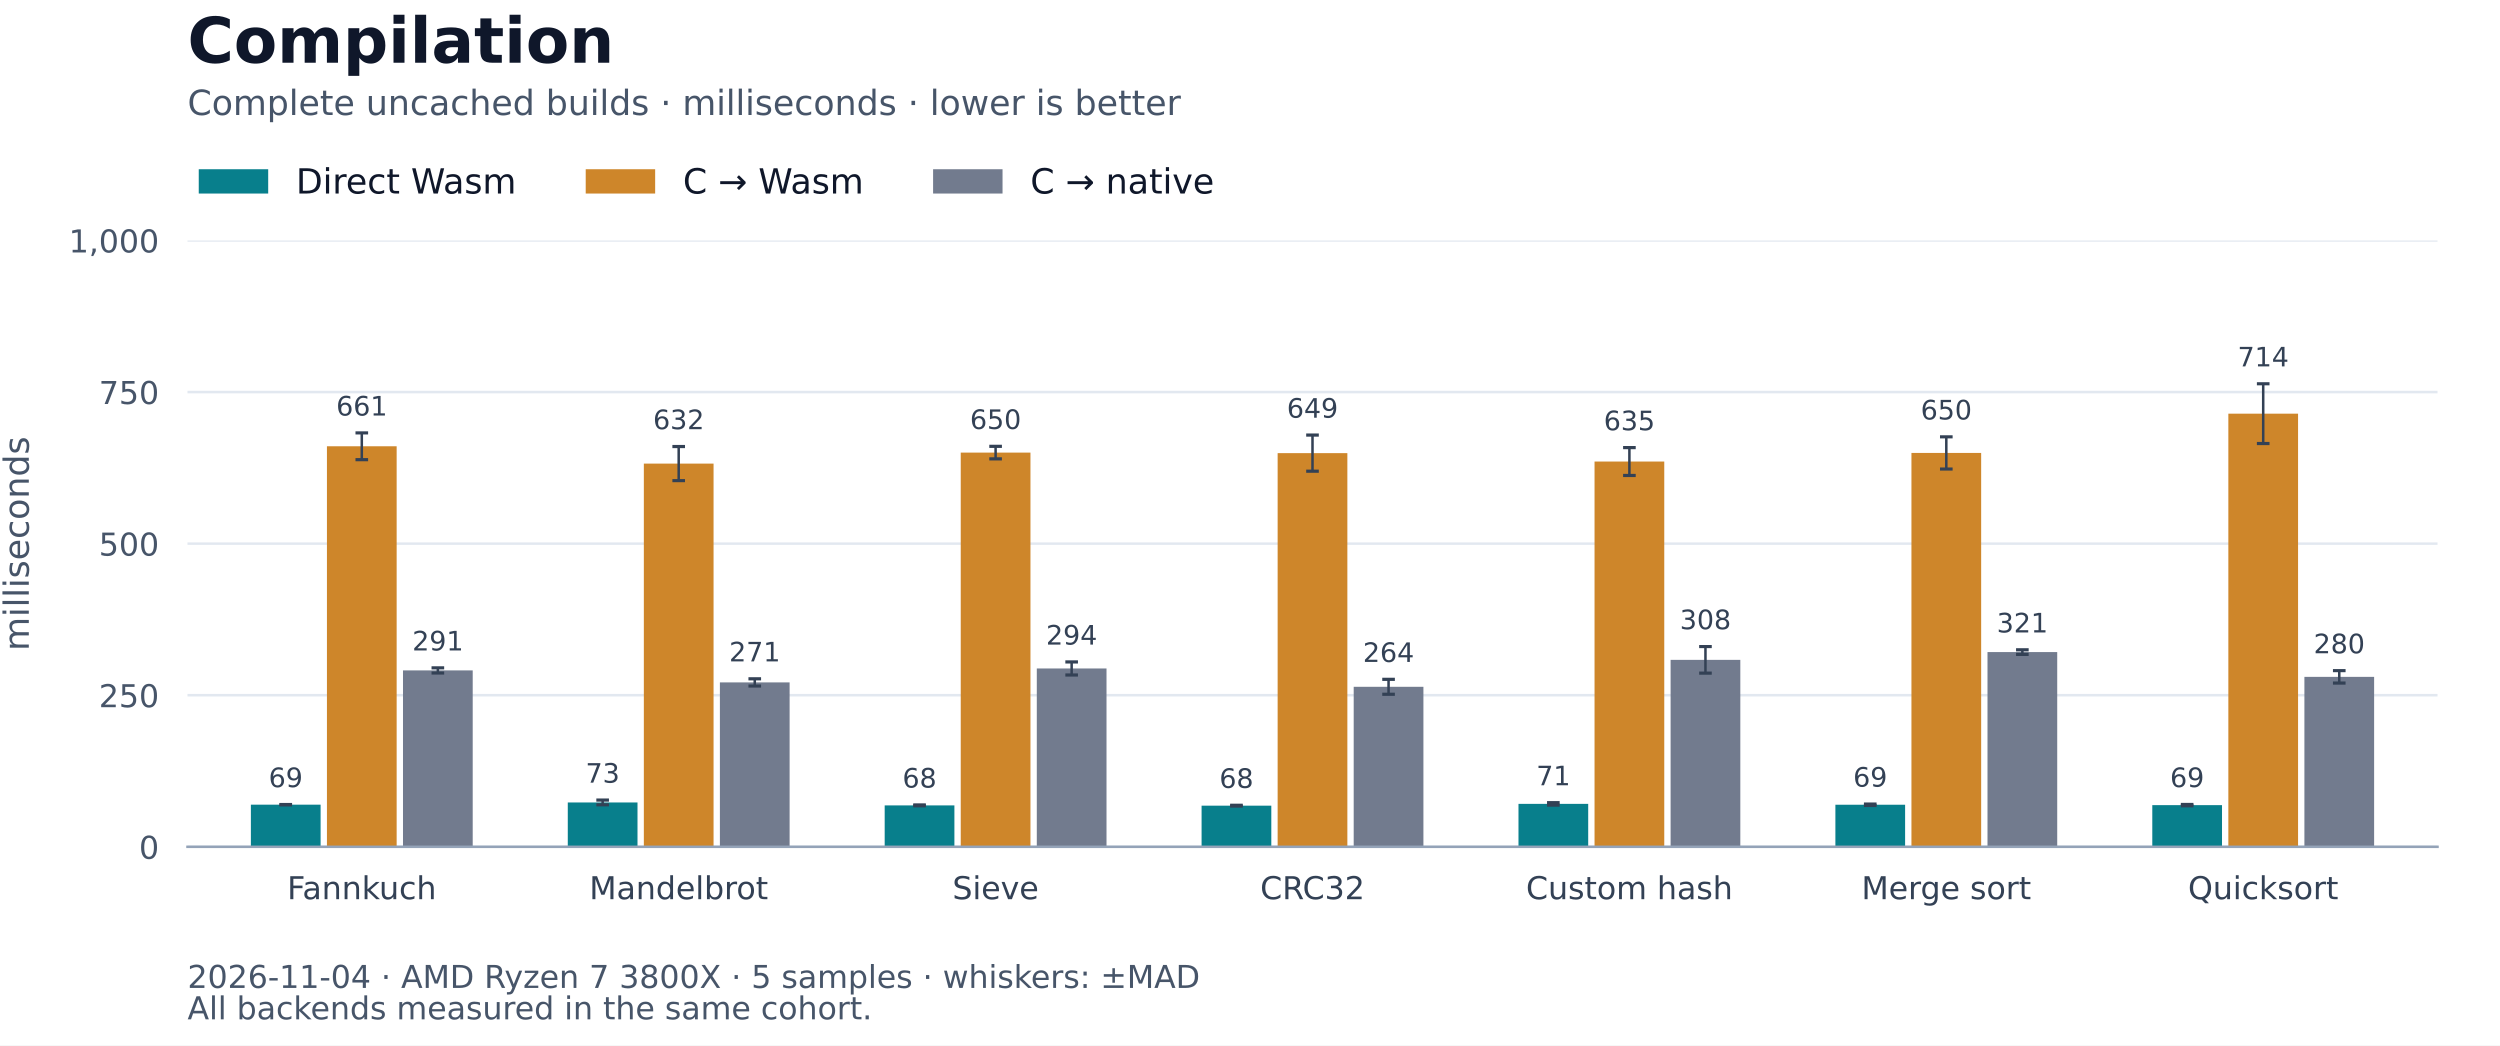
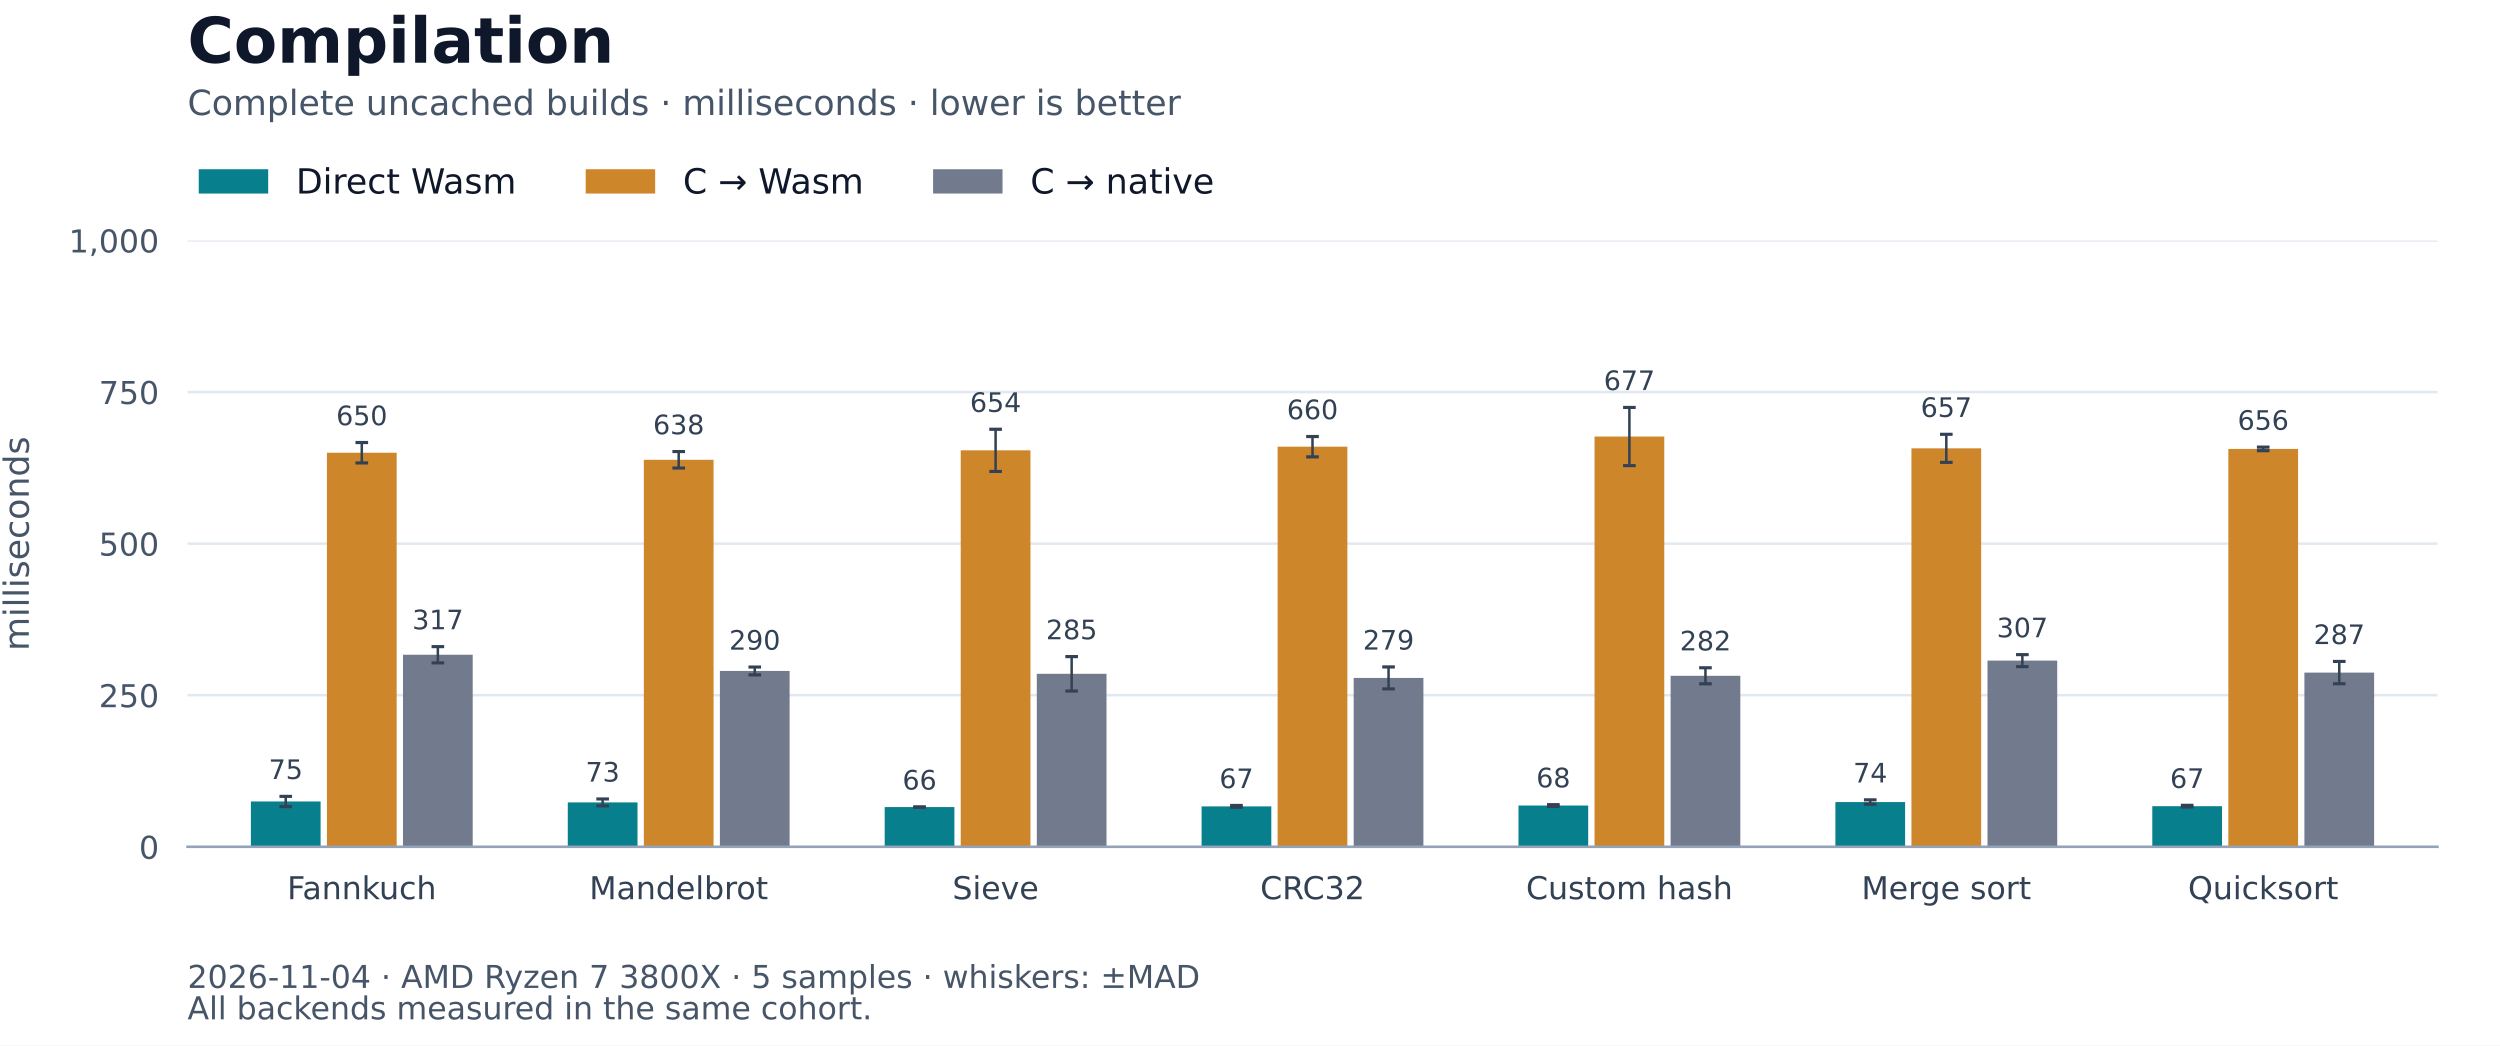
<svg xmlns="http://www.w3.org/2000/svg" xmlns:xlink="http://www.w3.org/1999/xlink" width="792pt" height="331.2pt" viewBox="0 0 792 331.2" version="1.1">
  <defs>
    <style type="text/css">*{stroke-linejoin: round; stroke-linecap: butt}</style>
  </defs>
  <g id="figure_1">
    <g id="patch_1">
      <path d="M 0 331.2 L 792 331.2 L 792 0 L 0 0 z " style="fill: #ffffff" />
    </g>
    <g id="axes_1">
      <g id="patch_2">
        <path d="M 59.4 268.272 L 772.2 268.272 L 772.2 76.176 L 59.4 76.176 z " style="fill: #ffffff" />
      </g>
      <g id="matplotlib.axis_1">
        <g id="xtick_1">
          <g id="line2d_1" />
          <g id="text_1">
            <text style="font-size: 10px; font-family: 'DejaVu Sans'; text-anchor: middle; fill: #334155" x="114.617" y="284.87" transform="rotate(-0 114.6169 284.8704)">Fannkuch</text>
          </g>
        </g>
        <g id="xtick_2">
          <g id="line2d_2" />
          <g id="text_2">
            <text style="font-size: 10px; font-family: 'DejaVu Sans'; text-anchor: middle; fill: #334155" x="215.011" y="284.87" transform="rotate(-0 215.0113 284.8704)">Mandelbrot</text>
          </g>
        </g>
        <g id="xtick_3">
          <g id="line2d_3" />
          <g id="text_3">
            <text style="font-size: 10px; font-family: 'DejaVu Sans'; text-anchor: middle; fill: #334155" x="315.406" y="284.87" transform="rotate(-0 315.4056 284.8704)">Sieve</text>
          </g>
        </g>
        <g id="xtick_4">
          <g id="line2d_4" />
          <g id="text_4">
            <text style="font-size: 10px; font-family: 'DejaVu Sans'; text-anchor: middle; fill: #334155" x="415.8" y="284.87" transform="rotate(-0 415.8 284.8697)">CRC32</text>
          </g>
        </g>
        <g id="xtick_5">
          <g id="line2d_5" />
          <g id="text_5">
            <text style="font-size: 10px; font-family: 'DejaVu Sans'; text-anchor: middle; fill: #334155" x="516.194" y="284.87" transform="rotate(-0 516.1944 284.8704)">Custom hash</text>
          </g>
        </g>
        <g id="xtick_6">
          <g id="line2d_6" />
          <g id="text_6">
            <text style="font-size: 10px; font-family: 'DejaVu Sans'; text-anchor: middle; fill: #334155" x="616.589" y="284.87" transform="rotate(-0 616.5887 284.8697)">Merge sort</text>
          </g>
        </g>
        <g id="xtick_7">
          <g id="line2d_7" />
          <g id="text_7">
            <text style="font-size: 10px; font-family: 'DejaVu Sans'; text-anchor: middle; fill: #334155" x="716.983" y="284.87" transform="rotate(-0 716.9831 284.8704)">Quicksort</text>
          </g>
        </g>
      </g>
      <g id="matplotlib.axis_2">
        <g id="ytick_1">
          <g id="line2d_8">
            <path d="M 59.4 268.272 L 772.2 268.272 " clip-path="url(#pcea0d187e5)" style="fill: none; stroke: #e2e8f0; stroke-width: 0.8; stroke-linecap: square" />
          </g>
          <g id="line2d_9" />
          <g id="text_8">
            <text style="font-size: 10px; font-family: 'DejaVu Sans'; text-anchor: end; fill: #475569" x="50.4" y="272.071" transform="rotate(-0 50.4 272.0708)">0</text>
          </g>
        </g>
        <g id="ytick_2">
          <g id="line2d_10">
            <path d="M 59.4 220.248 L 772.2 220.248 " clip-path="url(#pcea0d187e5)" style="fill: none; stroke: #e2e8f0; stroke-width: 0.8; stroke-linecap: square" />
          </g>
          <g id="line2d_11" />
          <g id="text_9">
            <text style="font-size: 10px; font-family: 'DejaVu Sans'; text-anchor: end; fill: #475569" x="50.4" y="224.047" transform="rotate(-0 50.4 224.0468)">250</text>
          </g>
        </g>
        <g id="ytick_3">
          <g id="line2d_12">
            <path d="M 59.4 172.224 L 772.2 172.224 " clip-path="url(#pcea0d187e5)" style="fill: none; stroke: #e2e8f0; stroke-width: 0.8; stroke-linecap: square" />
          </g>
          <g id="line2d_13" />
          <g id="text_10">
            <text style="font-size: 10px; font-family: 'DejaVu Sans'; text-anchor: end; fill: #475569" x="50.4" y="176.023" transform="rotate(-0 50.4 176.0228)">500</text>
          </g>
        </g>
        <g id="ytick_4">
          <g id="line2d_14">
            <path d="M 59.4 124.2 L 772.2 124.2 " clip-path="url(#pcea0d187e5)" style="fill: none; stroke: #e2e8f0; stroke-width: 0.8; stroke-linecap: square" />
          </g>
          <g id="line2d_15" />
          <g id="text_11">
            <text style="font-size: 10px; font-family: 'DejaVu Sans'; text-anchor: end; fill: #475569" x="50.4" y="127.999" transform="rotate(-0 50.4 127.9988)">750</text>
          </g>
        </g>
        <g id="ytick_5">
          <g id="line2d_16">
            <path d="M 59.4 76.176 L 772.2 76.176 " clip-path="url(#pcea0d187e5)" style="fill: none; stroke: #e2e8f0; stroke-width: 0.8; stroke-linecap: square" />
          </g>
          <g id="line2d_17" />
          <g id="text_12">
            <text style="font-size: 10px; font-family: 'DejaVu Sans'; text-anchor: end; fill: #475569" x="50.4" y="79.975" transform="rotate(-0 50.4 79.97483)">1,000</text>
          </g>
        </g>
        <g id="text_13">
          <text style="font-size: 11px; font-family: 'DejaVu Sans'; text-anchor: middle; fill: #475569" x="9.129" y="172.224" transform="rotate(-90 9.129297 172.224)">milliseconds</text>
        </g>
      </g>
      <g id="patch_3">
-         <path d="M 79.479 268.272 L 101.566 268.272 L 101.566 254.924 L 79.479 254.924 z " clip-path="url(#pcea0d187e5)" style="fill: #087f8c" />
+         <path d="M 79.479 268.272 L 101.566 268.272 L 101.566 253.91 L 79.479 253.91 z " clip-path="url(#pcea0d187e5)" style="fill: #087f8c" />
      </g>
      <g id="patch_4">
-         <path d="M 179.873 268.272 L 201.96 268.272 L 201.96 254.216 L 179.873 254.216 z " clip-path="url(#pcea0d187e5)" style="fill: #087f8c" />
+         <path d="M 179.873 268.272 L 201.96 268.272 L 201.96 254.21 L 179.873 254.21 z " clip-path="url(#pcea0d187e5)" style="fill: #087f8c" />
      </g>
      <g id="patch_5">
-         <path d="M 280.268 268.272 L 302.354 268.272 L 302.354 255.143 L 280.268 255.143 z " clip-path="url(#pcea0d187e5)" style="fill: #087f8c" />
+         <path d="M 280.268 268.272 L 302.354 268.272 L 302.354 255.68 L 280.268 255.68 z " clip-path="url(#pcea0d187e5)" style="fill: #087f8c" />
      </g>
      <g id="patch_6">
-         <path d="M 380.662 268.272 L 402.749 268.272 L 402.749 255.237 L 380.662 255.237 z " clip-path="url(#pcea0d187e5)" style="fill: #087f8c" />
+         <path d="M 380.662 268.272 L 402.749 268.272 L 402.749 255.457 L 380.662 255.457 z " clip-path="url(#pcea0d187e5)" style="fill: #087f8c" />
      </g>
      <g id="patch_7">
-         <path d="M 481.056 268.272 L 503.143 268.272 L 503.143 254.675 L 481.056 254.675 z " clip-path="url(#pcea0d187e5)" style="fill: #087f8c" />
+         <path d="M 481.056 268.272 L 503.143 268.272 L 503.143 255.202 L 481.056 255.202 z " clip-path="url(#pcea0d187e5)" style="fill: #087f8c" />
      </g>
      <g id="patch_8">
-         <path d="M 581.451 268.272 L 603.537 268.272 L 603.537 254.949 L 581.451 254.949 z " clip-path="url(#pcea0d187e5)" style="fill: #087f8c" />
+         <path d="M 581.451 268.272 L 603.537 268.272 L 603.537 254.097 L 581.451 254.097 z " clip-path="url(#pcea0d187e5)" style="fill: #087f8c" />
      </g>
      <g id="patch_9">
-         <path d="M 681.845 268.272 L 703.932 268.272 L 703.932 255.07 L 681.845 255.07 z " clip-path="url(#pcea0d187e5)" style="fill: #087f8c" />
+         <path d="M 681.845 268.272 L 703.932 268.272 L 703.932 255.395 L 681.845 255.395 z " clip-path="url(#pcea0d187e5)" style="fill: #087f8c" />
      </g>
      <g id="patch_10">
-         <path d="M 103.574 268.272 L 125.66 268.272 L 125.66 141.382 L 103.574 141.382 z " clip-path="url(#pcea0d187e5)" style="fill: #ce862a" />
+         <path d="M 103.574 268.272 L 125.66 268.272 L 125.66 143.429 L 103.574 143.429 z " clip-path="url(#pcea0d187e5)" style="fill: #ce862a" />
      </g>
      <g id="patch_11">
-         <path d="M 203.968 268.272 L 226.055 268.272 L 226.055 146.862 L 203.968 146.862 z " clip-path="url(#pcea0d187e5)" style="fill: #ce862a" />
+         <path d="M 203.968 268.272 L 226.055 268.272 L 226.055 145.669 L 203.968 145.669 z " clip-path="url(#pcea0d187e5)" style="fill: #ce862a" />
      </g>
      <g id="patch_12">
-         <path d="M 304.362 268.272 L 326.449 268.272 L 326.449 143.386 L 304.362 143.386 z " clip-path="url(#pcea0d187e5)" style="fill: #ce862a" />
+         <path d="M 304.362 268.272 L 326.449 268.272 L 326.449 142.673 L 304.362 142.673 z " clip-path="url(#pcea0d187e5)" style="fill: #ce862a" />
      </g>
      <g id="patch_13">
-         <path d="M 404.757 268.272 L 426.843 268.272 L 426.843 143.551 L 404.757 143.551 z " clip-path="url(#pcea0d187e5)" style="fill: #ce862a" />
+         <path d="M 404.757 268.272 L 426.843 268.272 L 426.843 141.512 L 404.757 141.512 z " clip-path="url(#pcea0d187e5)" style="fill: #ce862a" />
      </g>
      <g id="patch_14">
-         <path d="M 505.151 268.272 L 527.238 268.272 L 527.238 146.211 L 505.151 146.211 z " clip-path="url(#pcea0d187e5)" style="fill: #ce862a" />
+         <path d="M 505.151 268.272 L 527.238 268.272 L 527.238 138.294 L 505.151 138.294 z " clip-path="url(#pcea0d187e5)" style="fill: #ce862a" />
      </g>
      <g id="patch_15">
-         <path d="M 605.545 268.272 L 627.632 268.272 L 627.632 143.485 L 605.545 143.485 z " clip-path="url(#pcea0d187e5)" style="fill: #ce862a" />
+         <path d="M 605.545 268.272 L 627.632 268.272 L 627.632 142.034 L 605.545 142.034 z " clip-path="url(#pcea0d187e5)" style="fill: #ce862a" />
      </g>
      <g id="patch_16">
-         <path d="M 705.94 268.272 L 728.026 268.272 L 728.026 131.048 L 705.94 131.048 z " clip-path="url(#pcea0d187e5)" style="fill: #ce862a" />
+         <path d="M 705.94 268.272 L 728.026 268.272 L 728.026 142.219 L 705.94 142.219 z " clip-path="url(#pcea0d187e5)" style="fill: #ce862a" />
      </g>
      <g id="patch_17">
-         <path d="M 127.668 268.272 L 149.755 268.272 L 149.755 212.392 L 127.668 212.392 z " clip-path="url(#pcea0d187e5)" style="fill: #727b8e" />
+         <path d="M 127.668 268.272 L 149.755 268.272 L 149.755 207.426 L 127.668 207.426 z " clip-path="url(#pcea0d187e5)" style="fill: #727b8e" />
      </g>
      <g id="patch_18">
-         <path d="M 228.063 268.272 L 250.149 268.272 L 250.149 216.189 L 228.063 216.189 z " clip-path="url(#pcea0d187e5)" style="fill: #727b8e" />
+         <path d="M 228.063 268.272 L 250.149 268.272 L 250.149 212.557 L 228.063 212.557 z " clip-path="url(#pcea0d187e5)" style="fill: #727b8e" />
      </g>
      <g id="patch_19">
-         <path d="M 328.457 268.272 L 350.544 268.272 L 350.544 211.77 L 328.457 211.77 z " clip-path="url(#pcea0d187e5)" style="fill: #727b8e" />
+         <path d="M 328.457 268.272 L 350.544 268.272 L 350.544 213.469 L 328.457 213.469 z " clip-path="url(#pcea0d187e5)" style="fill: #727b8e" />
      </g>
      <g id="patch_20">
-         <path d="M 428.851 268.272 L 450.938 268.272 L 450.938 217.576 L 428.851 217.576 z " clip-path="url(#pcea0d187e5)" style="fill: #727b8e" />
+         <path d="M 428.851 268.272 L 450.938 268.272 L 450.938 214.762 L 428.851 214.762 z " clip-path="url(#pcea0d187e5)" style="fill: #727b8e" />
      </g>
      <g id="patch_21">
-         <path d="M 529.246 268.272 L 551.332 268.272 L 551.332 209.041 L 529.246 209.041 z " clip-path="url(#pcea0d187e5)" style="fill: #727b8e" />
+         <path d="M 529.246 268.272 L 551.332 268.272 L 551.332 214.086 L 529.246 214.086 z " clip-path="url(#pcea0d187e5)" style="fill: #727b8e" />
      </g>
      <g id="patch_22">
-         <path d="M 629.64 268.272 L 651.727 268.272 L 651.727 206.585 L 629.64 206.585 z " clip-path="url(#pcea0d187e5)" style="fill: #727b8e" />
+         <path d="M 629.64 268.272 L 651.727 268.272 L 651.727 209.287 L 629.64 209.287 z " clip-path="url(#pcea0d187e5)" style="fill: #727b8e" />
      </g>
      <g id="patch_23">
-         <path d="M 730.034 268.272 L 752.121 268.272 L 752.121 214.428 L 730.034 214.428 z " clip-path="url(#pcea0d187e5)" style="fill: #727b8e" />
+         <path d="M 730.034 268.272 L 752.121 268.272 L 752.121 213.075 L 730.034 213.075 z " clip-path="url(#pcea0d187e5)" style="fill: #727b8e" />
      </g>
      <g id="LineCollection_1">
-         <path d="M 90.522 254.986 L 90.522 254.861 " clip-path="url(#pcea0d187e5)" style="fill: none; stroke: #334155; stroke-width: 0.8" />
-         <path d="M 190.917 254.975 L 190.917 253.458 " clip-path="url(#pcea0d187e5)" style="fill: none; stroke: #334155; stroke-width: 0.8" />
-         <path d="M 291.311 255.283 L 291.311 255.003 " clip-path="url(#pcea0d187e5)" style="fill: none; stroke: #334155; stroke-width: 0.8" />
-         <path d="M 391.705 255.372 L 391.705 255.103 " clip-path="url(#pcea0d187e5)" style="fill: none; stroke: #334155; stroke-width: 0.8" />
-         <path d="M 492.1 255.071 L 492.1 254.28 " clip-path="url(#pcea0d187e5)" style="fill: none; stroke: #334155; stroke-width: 0.8" />
-         <path d="M 592.494 255.185 L 592.494 254.712 " clip-path="url(#pcea0d187e5)" style="fill: none; stroke: #334155; stroke-width: 0.8" />
-         <path d="M 692.888 255.293 L 692.888 254.847 " clip-path="url(#pcea0d187e5)" style="fill: none; stroke: #334155; stroke-width: 0.8" />
+         <path d="M 90.522 255.534 L 90.522 252.286 " clip-path="url(#pcea0d187e5)" style="fill: none; stroke: #334155; stroke-width: 0.8" />
+         <path d="M 190.917 255.314 L 190.917 253.107 " clip-path="url(#pcea0d187e5)" style="fill: none; stroke: #334155; stroke-width: 0.8" />
+         <path d="M 291.311 255.731 L 291.311 255.629 " clip-path="url(#pcea0d187e5)" style="fill: none; stroke: #334155; stroke-width: 0.8" />
+         <path d="M 391.705 255.751 L 391.705 255.162 " clip-path="url(#pcea0d187e5)" style="fill: none; stroke: #334155; stroke-width: 0.8" />
+         <path d="M 492.1 255.487 L 492.1 254.918 " clip-path="url(#pcea0d187e5)" style="fill: none; stroke: #334155; stroke-width: 0.8" />
+         <path d="M 592.494 254.808 L 592.494 253.385 " clip-path="url(#pcea0d187e5)" style="fill: none; stroke: #334155; stroke-width: 0.8" />
+         <path d="M 692.888 255.673 L 692.888 255.116 " clip-path="url(#pcea0d187e5)" style="fill: none; stroke: #334155; stroke-width: 0.8" />
      </g>
      <g id="line2d_18">
        <defs>
          <path id="m9f9b9ee627" d="M 2 0 L -2 -0 " style="stroke: #334155" />
        </defs>
        <g clip-path="url(#pcea0d187e5)">
-           <use xlink:href="#m9f9b9ee627" x="90.522" y="254.986" style="fill: #1f77b4; stroke: #334155" />
-           <use xlink:href="#m9f9b9ee627" x="190.917" y="254.975" style="fill: #1f77b4; stroke: #334155" />
-           <use xlink:href="#m9f9b9ee627" x="291.311" y="255.283" style="fill: #1f77b4; stroke: #334155" />
-           <use xlink:href="#m9f9b9ee627" x="391.705" y="255.372" style="fill: #1f77b4; stroke: #334155" />
-           <use xlink:href="#m9f9b9ee627" x="492.1" y="255.071" style="fill: #1f77b4; stroke: #334155" />
-           <use xlink:href="#m9f9b9ee627" x="592.494" y="255.185" style="fill: #1f77b4; stroke: #334155" />
-           <use xlink:href="#m9f9b9ee627" x="692.888" y="255.293" style="fill: #1f77b4; stroke: #334155" />
+           <use xlink:href="#m9f9b9ee627" x="90.522" y="255.534" style="fill: #1f77b4; stroke: #334155" />
+           <use xlink:href="#m9f9b9ee627" x="190.917" y="255.314" style="fill: #1f77b4; stroke: #334155" />
+           <use xlink:href="#m9f9b9ee627" x="291.311" y="255.731" style="fill: #1f77b4; stroke: #334155" />
+           <use xlink:href="#m9f9b9ee627" x="391.705" y="255.751" style="fill: #1f77b4; stroke: #334155" />
+           <use xlink:href="#m9f9b9ee627" x="492.1" y="255.487" style="fill: #1f77b4; stroke: #334155" />
+           <use xlink:href="#m9f9b9ee627" x="592.494" y="254.808" style="fill: #1f77b4; stroke: #334155" />
+           <use xlink:href="#m9f9b9ee627" x="692.888" y="255.673" style="fill: #1f77b4; stroke: #334155" />
        </g>
      </g>
      <g id="line2d_19">
        <g clip-path="url(#pcea0d187e5)">
-           <use xlink:href="#m9f9b9ee627" x="90.522" y="254.861" style="fill: #1f77b4; stroke: #334155" />
-           <use xlink:href="#m9f9b9ee627" x="190.917" y="253.458" style="fill: #1f77b4; stroke: #334155" />
-           <use xlink:href="#m9f9b9ee627" x="291.311" y="255.003" style="fill: #1f77b4; stroke: #334155" />
-           <use xlink:href="#m9f9b9ee627" x="391.705" y="255.103" style="fill: #1f77b4; stroke: #334155" />
-           <use xlink:href="#m9f9b9ee627" x="492.1" y="254.28" style="fill: #1f77b4; stroke: #334155" />
-           <use xlink:href="#m9f9b9ee627" x="592.494" y="254.712" style="fill: #1f77b4; stroke: #334155" />
-           <use xlink:href="#m9f9b9ee627" x="692.888" y="254.847" style="fill: #1f77b4; stroke: #334155" />
+           <use xlink:href="#m9f9b9ee627" x="90.522" y="252.286" style="fill: #1f77b4; stroke: #334155" />
+           <use xlink:href="#m9f9b9ee627" x="190.917" y="253.107" style="fill: #1f77b4; stroke: #334155" />
+           <use xlink:href="#m9f9b9ee627" x="291.311" y="255.629" style="fill: #1f77b4; stroke: #334155" />
+           <use xlink:href="#m9f9b9ee627" x="391.705" y="255.162" style="fill: #1f77b4; stroke: #334155" />
+           <use xlink:href="#m9f9b9ee627" x="492.1" y="254.918" style="fill: #1f77b4; stroke: #334155" />
+           <use xlink:href="#m9f9b9ee627" x="592.494" y="253.385" style="fill: #1f77b4; stroke: #334155" />
+           <use xlink:href="#m9f9b9ee627" x="692.888" y="255.116" style="fill: #1f77b4; stroke: #334155" />
        </g>
      </g>
      <g id="LineCollection_2">
-         <path d="M 114.617 145.624 L 114.617 137.14 " clip-path="url(#pcea0d187e5)" style="fill: none; stroke: #334155; stroke-width: 0.8" />
-         <path d="M 215.011 152.264 L 215.011 141.46 " clip-path="url(#pcea0d187e5)" style="fill: none; stroke: #334155; stroke-width: 0.8" />
-         <path d="M 315.406 145.371 L 315.406 141.402 " clip-path="url(#pcea0d187e5)" style="fill: none; stroke: #334155; stroke-width: 0.8" />
-         <path d="M 415.8 149.276 L 415.8 137.826 " clip-path="url(#pcea0d187e5)" style="fill: none; stroke: #334155; stroke-width: 0.8" />
-         <path d="M 516.194 150.626 L 516.194 141.796 " clip-path="url(#pcea0d187e5)" style="fill: none; stroke: #334155; stroke-width: 0.8" />
-         <path d="M 616.589 148.586 L 616.589 138.383 " clip-path="url(#pcea0d187e5)" style="fill: none; stroke: #334155; stroke-width: 0.8" />
-         <path d="M 716.983 140.512 L 716.983 121.583 " clip-path="url(#pcea0d187e5)" style="fill: none; stroke: #334155; stroke-width: 0.8" />
+         <path d="M 114.617 146.66 L 114.617 140.198 " clip-path="url(#pcea0d187e5)" style="fill: none; stroke: #334155; stroke-width: 0.8" />
+         <path d="M 215.011 148.274 L 215.011 143.063 " clip-path="url(#pcea0d187e5)" style="fill: none; stroke: #334155; stroke-width: 0.8" />
+         <path d="M 315.406 149.354 L 315.406 135.992 " clip-path="url(#pcea0d187e5)" style="fill: none; stroke: #334155; stroke-width: 0.8" />
+         <path d="M 415.8 144.734 L 415.8 138.291 " clip-path="url(#pcea0d187e5)" style="fill: none; stroke: #334155; stroke-width: 0.8" />
+         <path d="M 516.194 147.516 L 516.194 129.071 " clip-path="url(#pcea0d187e5)" style="fill: none; stroke: #334155; stroke-width: 0.8" />
+         <path d="M 616.589 146.484 L 616.589 137.584 " clip-path="url(#pcea0d187e5)" style="fill: none; stroke: #334155; stroke-width: 0.8" />
+         <path d="M 716.983 142.784 L 716.983 141.654 " clip-path="url(#pcea0d187e5)" style="fill: none; stroke: #334155; stroke-width: 0.8" />
      </g>
      <g id="line2d_20">
        <g clip-path="url(#pcea0d187e5)">
-           <use xlink:href="#m9f9b9ee627" x="114.617" y="145.624" style="fill: #1f77b4; stroke: #334155" />
-           <use xlink:href="#m9f9b9ee627" x="215.011" y="152.264" style="fill: #1f77b4; stroke: #334155" />
-           <use xlink:href="#m9f9b9ee627" x="315.406" y="145.371" style="fill: #1f77b4; stroke: #334155" />
-           <use xlink:href="#m9f9b9ee627" x="415.8" y="149.276" style="fill: #1f77b4; stroke: #334155" />
-           <use xlink:href="#m9f9b9ee627" x="516.194" y="150.626" style="fill: #1f77b4; stroke: #334155" />
-           <use xlink:href="#m9f9b9ee627" x="616.589" y="148.586" style="fill: #1f77b4; stroke: #334155" />
-           <use xlink:href="#m9f9b9ee627" x="716.983" y="140.512" style="fill: #1f77b4; stroke: #334155" />
+           <use xlink:href="#m9f9b9ee627" x="114.617" y="146.66" style="fill: #1f77b4; stroke: #334155" />
+           <use xlink:href="#m9f9b9ee627" x="215.011" y="148.274" style="fill: #1f77b4; stroke: #334155" />
+           <use xlink:href="#m9f9b9ee627" x="315.406" y="149.354" style="fill: #1f77b4; stroke: #334155" />
+           <use xlink:href="#m9f9b9ee627" x="415.8" y="144.734" style="fill: #1f77b4; stroke: #334155" />
+           <use xlink:href="#m9f9b9ee627" x="516.194" y="147.516" style="fill: #1f77b4; stroke: #334155" />
+           <use xlink:href="#m9f9b9ee627" x="616.589" y="146.484" style="fill: #1f77b4; stroke: #334155" />
+           <use xlink:href="#m9f9b9ee627" x="716.983" y="142.784" style="fill: #1f77b4; stroke: #334155" />
        </g>
      </g>
      <g id="line2d_21">
        <g clip-path="url(#pcea0d187e5)">
-           <use xlink:href="#m9f9b9ee627" x="114.617" y="137.14" style="fill: #1f77b4; stroke: #334155" />
-           <use xlink:href="#m9f9b9ee627" x="215.011" y="141.46" style="fill: #1f77b4; stroke: #334155" />
-           <use xlink:href="#m9f9b9ee627" x="315.406" y="141.402" style="fill: #1f77b4; stroke: #334155" />
-           <use xlink:href="#m9f9b9ee627" x="415.8" y="137.826" style="fill: #1f77b4; stroke: #334155" />
-           <use xlink:href="#m9f9b9ee627" x="516.194" y="141.796" style="fill: #1f77b4; stroke: #334155" />
-           <use xlink:href="#m9f9b9ee627" x="616.589" y="138.383" style="fill: #1f77b4; stroke: #334155" />
-           <use xlink:href="#m9f9b9ee627" x="716.983" y="121.583" style="fill: #1f77b4; stroke: #334155" />
+           <use xlink:href="#m9f9b9ee627" x="114.617" y="140.198" style="fill: #1f77b4; stroke: #334155" />
+           <use xlink:href="#m9f9b9ee627" x="215.011" y="143.063" style="fill: #1f77b4; stroke: #334155" />
+           <use xlink:href="#m9f9b9ee627" x="315.406" y="135.992" style="fill: #1f77b4; stroke: #334155" />
+           <use xlink:href="#m9f9b9ee627" x="415.8" y="138.291" style="fill: #1f77b4; stroke: #334155" />
+           <use xlink:href="#m9f9b9ee627" x="516.194" y="129.071" style="fill: #1f77b4; stroke: #334155" />
+           <use xlink:href="#m9f9b9ee627" x="616.589" y="137.584" style="fill: #1f77b4; stroke: #334155" />
+           <use xlink:href="#m9f9b9ee627" x="716.983" y="141.654" style="fill: #1f77b4; stroke: #334155" />
        </g>
      </g>
      <g id="LineCollection_3">
-         <path d="M 138.712 213.216 L 138.712 211.567 " clip-path="url(#pcea0d187e5)" style="fill: none; stroke: #334155; stroke-width: 0.8" />
-         <path d="M 239.106 217.338 L 239.106 215.04 " clip-path="url(#pcea0d187e5)" style="fill: none; stroke: #334155; stroke-width: 0.8" />
-         <path d="M 339.5 213.837 L 339.5 209.703 " clip-path="url(#pcea0d187e5)" style="fill: none; stroke: #334155; stroke-width: 0.8" />
-         <path d="M 439.895 219.941 L 439.895 215.211 " clip-path="url(#pcea0d187e5)" style="fill: none; stroke: #334155; stroke-width: 0.8" />
-         <path d="M 540.289 213.25 L 540.289 204.831 " clip-path="url(#pcea0d187e5)" style="fill: none; stroke: #334155; stroke-width: 0.8" />
-         <path d="M 640.683 207.316 L 640.683 205.854 " clip-path="url(#pcea0d187e5)" style="fill: none; stroke: #334155; stroke-width: 0.8" />
-         <path d="M 741.078 216.398 L 741.078 212.459 " clip-path="url(#pcea0d187e5)" style="fill: none; stroke: #334155; stroke-width: 0.8" />
+         <path d="M 138.712 210.001 L 138.712 204.852 " clip-path="url(#pcea0d187e5)" style="fill: none; stroke: #334155; stroke-width: 0.8" />
+         <path d="M 239.106 213.799 L 239.106 211.315 " clip-path="url(#pcea0d187e5)" style="fill: none; stroke: #334155; stroke-width: 0.8" />
+         <path d="M 339.5 218.925 L 339.5 208.013 " clip-path="url(#pcea0d187e5)" style="fill: none; stroke: #334155; stroke-width: 0.8" />
+         <path d="M 439.895 218.238 L 439.895 211.286 " clip-path="url(#pcea0d187e5)" style="fill: none; stroke: #334155; stroke-width: 0.8" />
+         <path d="M 540.289 216.624 L 540.289 211.547 " clip-path="url(#pcea0d187e5)" style="fill: none; stroke: #334155; stroke-width: 0.8" />
+         <path d="M 640.683 211.191 L 640.683 207.384 " clip-path="url(#pcea0d187e5)" style="fill: none; stroke: #334155; stroke-width: 0.8" />
+         <path d="M 741.078 216.613 L 741.078 209.536 " clip-path="url(#pcea0d187e5)" style="fill: none; stroke: #334155; stroke-width: 0.8" />
      </g>
      <g id="line2d_22">
        <g clip-path="url(#pcea0d187e5)">
-           <use xlink:href="#m9f9b9ee627" x="138.712" y="213.216" style="fill: #1f77b4; stroke: #334155" />
-           <use xlink:href="#m9f9b9ee627" x="239.106" y="217.338" style="fill: #1f77b4; stroke: #334155" />
-           <use xlink:href="#m9f9b9ee627" x="339.5" y="213.837" style="fill: #1f77b4; stroke: #334155" />
-           <use xlink:href="#m9f9b9ee627" x="439.895" y="219.941" style="fill: #1f77b4; stroke: #334155" />
-           <use xlink:href="#m9f9b9ee627" x="540.289" y="213.25" style="fill: #1f77b4; stroke: #334155" />
-           <use xlink:href="#m9f9b9ee627" x="640.683" y="207.316" style="fill: #1f77b4; stroke: #334155" />
-           <use xlink:href="#m9f9b9ee627" x="741.078" y="216.398" style="fill: #1f77b4; stroke: #334155" />
+           <use xlink:href="#m9f9b9ee627" x="138.712" y="210.001" style="fill: #1f77b4; stroke: #334155" />
+           <use xlink:href="#m9f9b9ee627" x="239.106" y="213.799" style="fill: #1f77b4; stroke: #334155" />
+           <use xlink:href="#m9f9b9ee627" x="339.5" y="218.925" style="fill: #1f77b4; stroke: #334155" />
+           <use xlink:href="#m9f9b9ee627" x="439.895" y="218.238" style="fill: #1f77b4; stroke: #334155" />
+           <use xlink:href="#m9f9b9ee627" x="540.289" y="216.624" style="fill: #1f77b4; stroke: #334155" />
+           <use xlink:href="#m9f9b9ee627" x="640.683" y="211.191" style="fill: #1f77b4; stroke: #334155" />
+           <use xlink:href="#m9f9b9ee627" x="741.078" y="216.613" style="fill: #1f77b4; stroke: #334155" />
        </g>
      </g>
      <g id="line2d_23">
        <g clip-path="url(#pcea0d187e5)">
-           <use xlink:href="#m9f9b9ee627" x="138.712" y="211.567" style="fill: #1f77b4; stroke: #334155" />
-           <use xlink:href="#m9f9b9ee627" x="239.106" y="215.04" style="fill: #1f77b4; stroke: #334155" />
-           <use xlink:href="#m9f9b9ee627" x="339.5" y="209.703" style="fill: #1f77b4; stroke: #334155" />
-           <use xlink:href="#m9f9b9ee627" x="439.895" y="215.211" style="fill: #1f77b4; stroke: #334155" />
-           <use xlink:href="#m9f9b9ee627" x="540.289" y="204.831" style="fill: #1f77b4; stroke: #334155" />
-           <use xlink:href="#m9f9b9ee627" x="640.683" y="205.854" style="fill: #1f77b4; stroke: #334155" />
-           <use xlink:href="#m9f9b9ee627" x="741.078" y="212.459" style="fill: #1f77b4; stroke: #334155" />
+           <use xlink:href="#m9f9b9ee627" x="138.712" y="204.852" style="fill: #1f77b4; stroke: #334155" />
+           <use xlink:href="#m9f9b9ee627" x="239.106" y="211.315" style="fill: #1f77b4; stroke: #334155" />
+           <use xlink:href="#m9f9b9ee627" x="339.5" y="208.013" style="fill: #1f77b4; stroke: #334155" />
+           <use xlink:href="#m9f9b9ee627" x="439.895" y="211.286" style="fill: #1f77b4; stroke: #334155" />
+           <use xlink:href="#m9f9b9ee627" x="540.289" y="211.547" style="fill: #1f77b4; stroke: #334155" />
+           <use xlink:href="#m9f9b9ee627" x="640.683" y="207.384" style="fill: #1f77b4; stroke: #334155" />
+           <use xlink:href="#m9f9b9ee627" x="741.078" y="209.536" style="fill: #1f77b4; stroke: #334155" />
        </g>
      </g>
      <g id="patch_24">
        <path d="M 59.4 268.272 L 772.2 268.272 " style="fill: none; stroke: #94a3b8; stroke-width: 0.8; stroke-linejoin: miter; stroke-linecap: square" />
      </g>
      <g id="text_14">
-         <text style="font-size: 8.5px; font-family: 'DejaVu Sans'; text-anchor: middle; fill: #334155" x="90.522" y="249.361" transform="rotate(-0 90.52225 249.3614)">69</text>
+         <text style="font-size: 8.5px; font-family: 'DejaVu Sans'; text-anchor: middle; fill: #334155" x="90.522" y="246.786" transform="rotate(-0 90.52225 246.7858)">75</text>
      </g>
      <g id="text_15">
-         <text style="font-size: 8.5px; font-family: 'DejaVu Sans'; text-anchor: middle; fill: #334155" x="190.917" y="247.958" transform="rotate(-0 190.9166 247.9578)">73</text>
+         <text style="font-size: 8.5px; font-family: 'DejaVu Sans'; text-anchor: middle; fill: #334155" x="190.917" y="247.608" transform="rotate(-0 190.9166 247.6077)">73</text>
      </g>
      <g id="text_16">
-         <text style="font-size: 8.5px; font-family: 'DejaVu Sans'; text-anchor: middle; fill: #334155" x="291.311" y="249.503" transform="rotate(-0 291.311 249.5031)">68</text>
+         <text style="font-size: 8.5px; font-family: 'DejaVu Sans'; text-anchor: middle; fill: #334155" x="291.311" y="250.129" transform="rotate(-0 291.311 250.1294)">66</text>
      </g>
      <g id="text_17">
-         <text style="font-size: 8.5px; font-family: 'DejaVu Sans'; text-anchor: middle; fill: #334155" x="391.705" y="249.603" transform="rotate(-0 391.7054 249.6031)">68</text>
+         <text style="font-size: 8.5px; font-family: 'DejaVu Sans'; text-anchor: middle; fill: #334155" x="391.705" y="249.662" transform="rotate(-0 391.7054 249.6624)">67</text>
      </g>
      <g id="text_18">
-         <text style="font-size: 8.5px; font-family: 'DejaVu Sans'; text-anchor: middle; fill: #334155" x="492.1" y="248.78" transform="rotate(-0 492.0997 248.7798)">71</text>
+         <text style="font-size: 8.5px; font-family: 'DejaVu Sans'; text-anchor: middle; fill: #334155" x="492.1" y="249.419" transform="rotate(-0 492.0997 249.4186)">68</text>
      </g>
      <g id="text_19">
-         <text style="font-size: 8.5px; font-family: 'DejaVu Sans'; text-anchor: middle; fill: #334155" x="592.494" y="249.213" transform="rotate(-0 592.4941 249.2126)">69</text>
+         <text style="font-size: 8.5px; font-family: 'DejaVu Sans'; text-anchor: middle; fill: #334155" x="592.494" y="247.886" transform="rotate(-0 592.4941 247.8858)">74</text>
      </g>
      <g id="text_20">
-         <text style="font-size: 8.5px; font-family: 'DejaVu Sans'; text-anchor: middle; fill: #334155" x="692.888" y="249.348" transform="rotate(-0 692.8885 249.3476)">69</text>
+         <text style="font-size: 8.5px; font-family: 'DejaVu Sans'; text-anchor: middle; fill: #334155" x="692.888" y="249.616" transform="rotate(-0 692.8885 249.6165)">67</text>
      </g>
      <g id="text_21">
-         <text style="font-size: 8.5px; font-family: 'DejaVu Sans'; text-anchor: middle; fill: #334155" x="114.617" y="131.641" transform="rotate(-0 114.6169 131.6408)">661</text>
+         <text style="font-size: 8.5px; font-family: 'DejaVu Sans'; text-anchor: middle; fill: #334155" x="114.617" y="134.698" transform="rotate(-0 114.6169 134.6981)">650</text>
      </g>
      <g id="text_22">
-         <text style="font-size: 8.5px; font-family: 'DejaVu Sans'; text-anchor: middle; fill: #334155" x="215.011" y="135.961" transform="rotate(-0 215.0113 135.9605)">632</text>
+         <text style="font-size: 8.5px; font-family: 'DejaVu Sans'; text-anchor: middle; fill: #334155" x="215.011" y="137.563" transform="rotate(-0 215.0113 137.5633)">638</text>
      </g>
      <g id="text_23">
-         <text style="font-size: 8.5px; font-family: 'DejaVu Sans'; text-anchor: middle; fill: #334155" x="315.406" y="135.902" transform="rotate(-0 315.4056 135.9022)">650</text>
+         <text style="font-size: 8.5px; font-family: 'DejaVu Sans'; text-anchor: middle; fill: #334155" x="315.406" y="130.492" transform="rotate(-0 315.4056 130.4923)">654</text>
      </g>
      <g id="text_24">
-         <text style="font-size: 8.5px; font-family: 'DejaVu Sans'; text-anchor: middle; fill: #334155" x="415.8" y="132.326" transform="rotate(-0 415.8 132.3263)">649</text>
+         <text style="font-size: 8.5px; font-family: 'DejaVu Sans'; text-anchor: middle; fill: #334155" x="415.8" y="132.791" transform="rotate(-0 415.8 132.7909)">660</text>
      </g>
      <g id="text_25">
-         <text style="font-size: 8.5px; font-family: 'DejaVu Sans'; text-anchor: middle; fill: #334155" x="516.194" y="136.296" transform="rotate(-0 516.1944 136.2959)">635</text>
+         <text style="font-size: 8.5px; font-family: 'DejaVu Sans'; text-anchor: middle; fill: #334155" x="516.194" y="123.571" transform="rotate(-0 516.1944 123.5711)">677</text>
      </g>
      <g id="text_26">
-         <text style="font-size: 8.5px; font-family: 'DejaVu Sans'; text-anchor: middle; fill: #334155" x="616.589" y="132.884" transform="rotate(-0 616.5887 132.8836)">650</text>
+         <text style="font-size: 8.5px; font-family: 'DejaVu Sans'; text-anchor: middle; fill: #334155" x="616.589" y="132.084" transform="rotate(-0 616.5887 132.0843)">657</text>
      </g>
      <g id="text_27">
-         <text style="font-size: 8.5px; font-family: 'DejaVu Sans'; text-anchor: middle; fill: #334155" x="716.983" y="116.083" transform="rotate(-0 716.9831 116.083)">714</text>
+         <text style="font-size: 8.5px; font-family: 'DejaVu Sans'; text-anchor: middle; fill: #334155" x="716.983" y="136.155" transform="rotate(-0 716.9831 136.1546)">656</text>
      </g>
      <g id="text_28">
-         <text style="font-size: 8.5px; font-family: 'DejaVu Sans'; text-anchor: middle; fill: #334155" x="138.712" y="206.067" transform="rotate(-0 138.7115 206.067)">291</text>
+         <text style="font-size: 8.5px; font-family: 'DejaVu Sans'; text-anchor: middle; fill: #334155" x="138.712" y="199.353" transform="rotate(-0 138.7115 199.3526)">317</text>
      </g>
      <g id="text_29">
-         <text style="font-size: 8.5px; font-family: 'DejaVu Sans'; text-anchor: middle; fill: #334155" x="239.106" y="209.54" transform="rotate(-0 239.1059 209.5404)">271</text>
+         <text style="font-size: 8.5px; font-family: 'DejaVu Sans'; text-anchor: middle; fill: #334155" x="239.106" y="205.815" transform="rotate(-0 239.1059 205.815)">290</text>
      </g>
      <g id="text_30">
-         <text style="font-size: 8.5px; font-family: 'DejaVu Sans'; text-anchor: middle; fill: #334155" x="339.5" y="204.203" transform="rotate(-0 339.5003 204.2033)">294</text>
+         <text style="font-size: 8.5px; font-family: 'DejaVu Sans'; text-anchor: middle; fill: #334155" x="339.5" y="202.514" transform="rotate(-0 339.5003 202.5136)">285</text>
      </g>
      <g id="text_31">
-         <text style="font-size: 8.5px; font-family: 'DejaVu Sans'; text-anchor: middle; fill: #334155" x="439.895" y="209.711" transform="rotate(-0 439.8946 209.7114)">264</text>
+         <text style="font-size: 8.5px; font-family: 'DejaVu Sans'; text-anchor: middle; fill: #334155" x="439.895" y="205.786" transform="rotate(-0 439.8946 205.7864)">279</text>
      </g>
      <g id="text_32">
-         <text style="font-size: 8.5px; font-family: 'DejaVu Sans'; text-anchor: middle; fill: #334155" x="540.289" y="199.332" transform="rotate(-0 540.289 199.3318)">308</text>
+         <text style="font-size: 8.5px; font-family: 'DejaVu Sans'; text-anchor: middle; fill: #334155" x="540.289" y="206.047" transform="rotate(-0 540.289 206.0474)">282</text>
      </g>
      <g id="text_33">
-         <text style="font-size: 8.5px; font-family: 'DejaVu Sans'; text-anchor: middle; fill: #334155" x="640.683" y="200.354" transform="rotate(-0 640.6834 200.354)">321</text>
+         <text style="font-size: 8.5px; font-family: 'DejaVu Sans'; text-anchor: middle; fill: #334155" x="640.683" y="201.884" transform="rotate(-0 640.6834 201.8842)">307</text>
      </g>
      <g id="text_34">
-         <text style="font-size: 8.5px; font-family: 'DejaVu Sans'; text-anchor: middle; fill: #334155" x="741.078" y="206.959" transform="rotate(-0 741.0777 206.9591)">280</text>
+         <text style="font-size: 8.5px; font-family: 'DejaVu Sans'; text-anchor: middle; fill: #334155" x="741.078" y="204.036" transform="rotate(-0 741.0777 204.0362)">287</text>
      </g>
    </g>
    <g id="text_35">
      <text style="font-weight: 700; font-size: 20px; font-family: 'DejaVu Sans'; text-anchor: start; fill: #0f172a" x="59.4" y="19.872" transform="rotate(-0 59.4 19.872)">Compilation</text>
    </g>
    <g id="text_36">
      <text style="font-size: 11px; font-family: 'DejaVu Sans'; text-anchor: start; fill: #475569" x="59.4" y="36.432" transform="rotate(-0 59.4 36.432)">Complete uncached builds · milliseconds · lower is better</text>
    </g>
    <g id="text_37">
      <text style="font-size: 10px; font-family: 'DejaVu Sans'; text-anchor: start; fill: #475569" x="59.4" y="312.984" transform="rotate(-0 59.4 312.984)">2026-11-04 · AMD Ryzen 7 3800X · 5 samples · whiskers: ±MAD</text>
    </g>
    <g id="text_38">
      <text style="font-size: 10px; font-family: 'DejaVu Sans'; text-anchor: start; fill: #475569" x="59.4" y="322.92" transform="rotate(-0 59.4 322.92)">All backends measured in the same cohort.</text>
    </g>
    <g id="legend_1">
      <g id="patch_25">
        <path d="M 62.964 61.314 L 84.964 61.314 L 84.964 53.614 L 62.964 53.614 z " style="fill: #087f8c" />
      </g>
      <g id="text_39">
        <text style="font-size: 11px; font-family: 'DejaVu Sans'; text-anchor: start; fill: #0f172a" x="93.764" y="61.314" transform="rotate(-0 93.764 61.31428)">Direct Wasm</text>
      </g>
      <g id="patch_26">
        <path d="M 185.554 61.314 L 207.554 61.314 L 207.554 53.614 L 185.554 53.614 z " style="fill: #ce862a" />
      </g>
      <g id="text_40">
        <text style="font-size: 11px; font-family: 'DejaVu Sans'; text-anchor: start; fill: #0f172a" x="216.354" y="61.314" transform="rotate(-0 216.3538 61.31428)">C → Wasm</text>
      </g>
      <g id="patch_27">
        <path d="M 295.604 61.314 L 317.604 61.314 L 317.604 53.614 L 295.604 53.614 z " style="fill: #727b8e" />
      </g>
      <g id="text_41">
        <text style="font-size: 11px; font-family: 'DejaVu Sans'; text-anchor: start; fill: #0f172a" x="326.404" y="61.314" transform="rotate(-0 326.4037 61.31428)">C → native</text>
      </g>
    </g>
  </g>
  <defs>
    <clipPath id="pcea0d187e5">
      <rect x="59.4" y="76.176" width="712.8" height="192.096" />
    </clipPath>
  </defs>
</svg>
